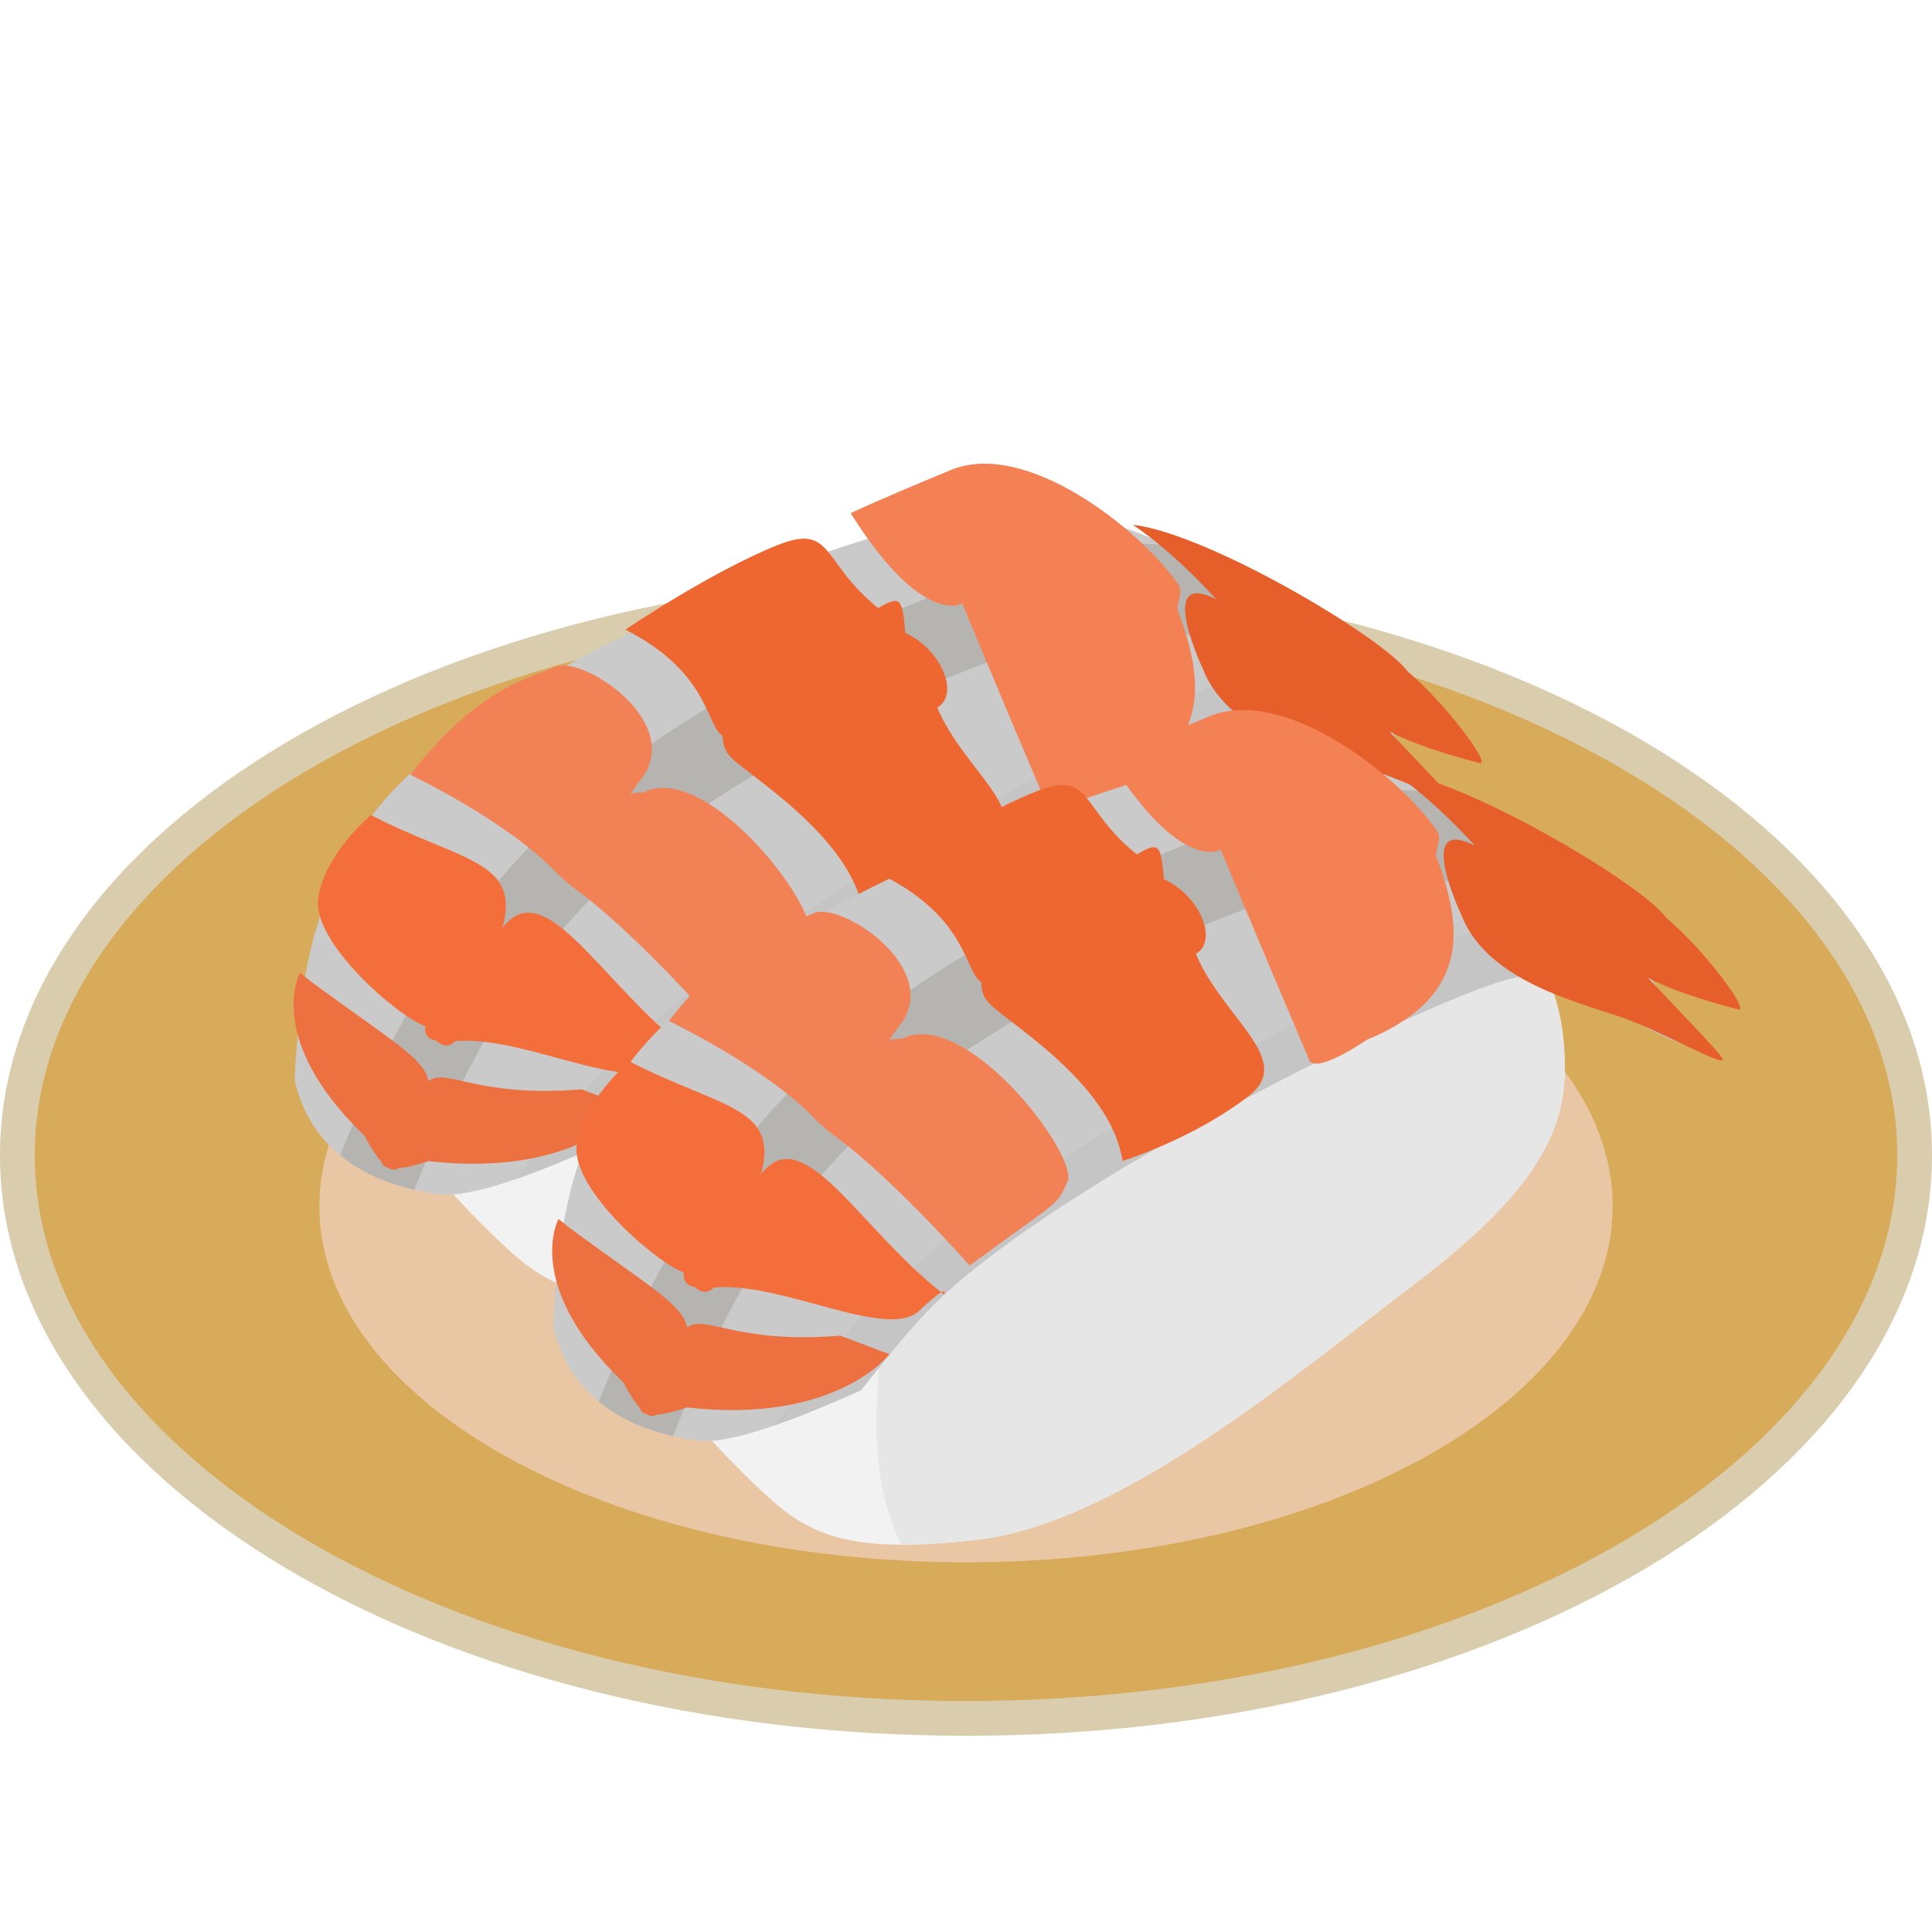
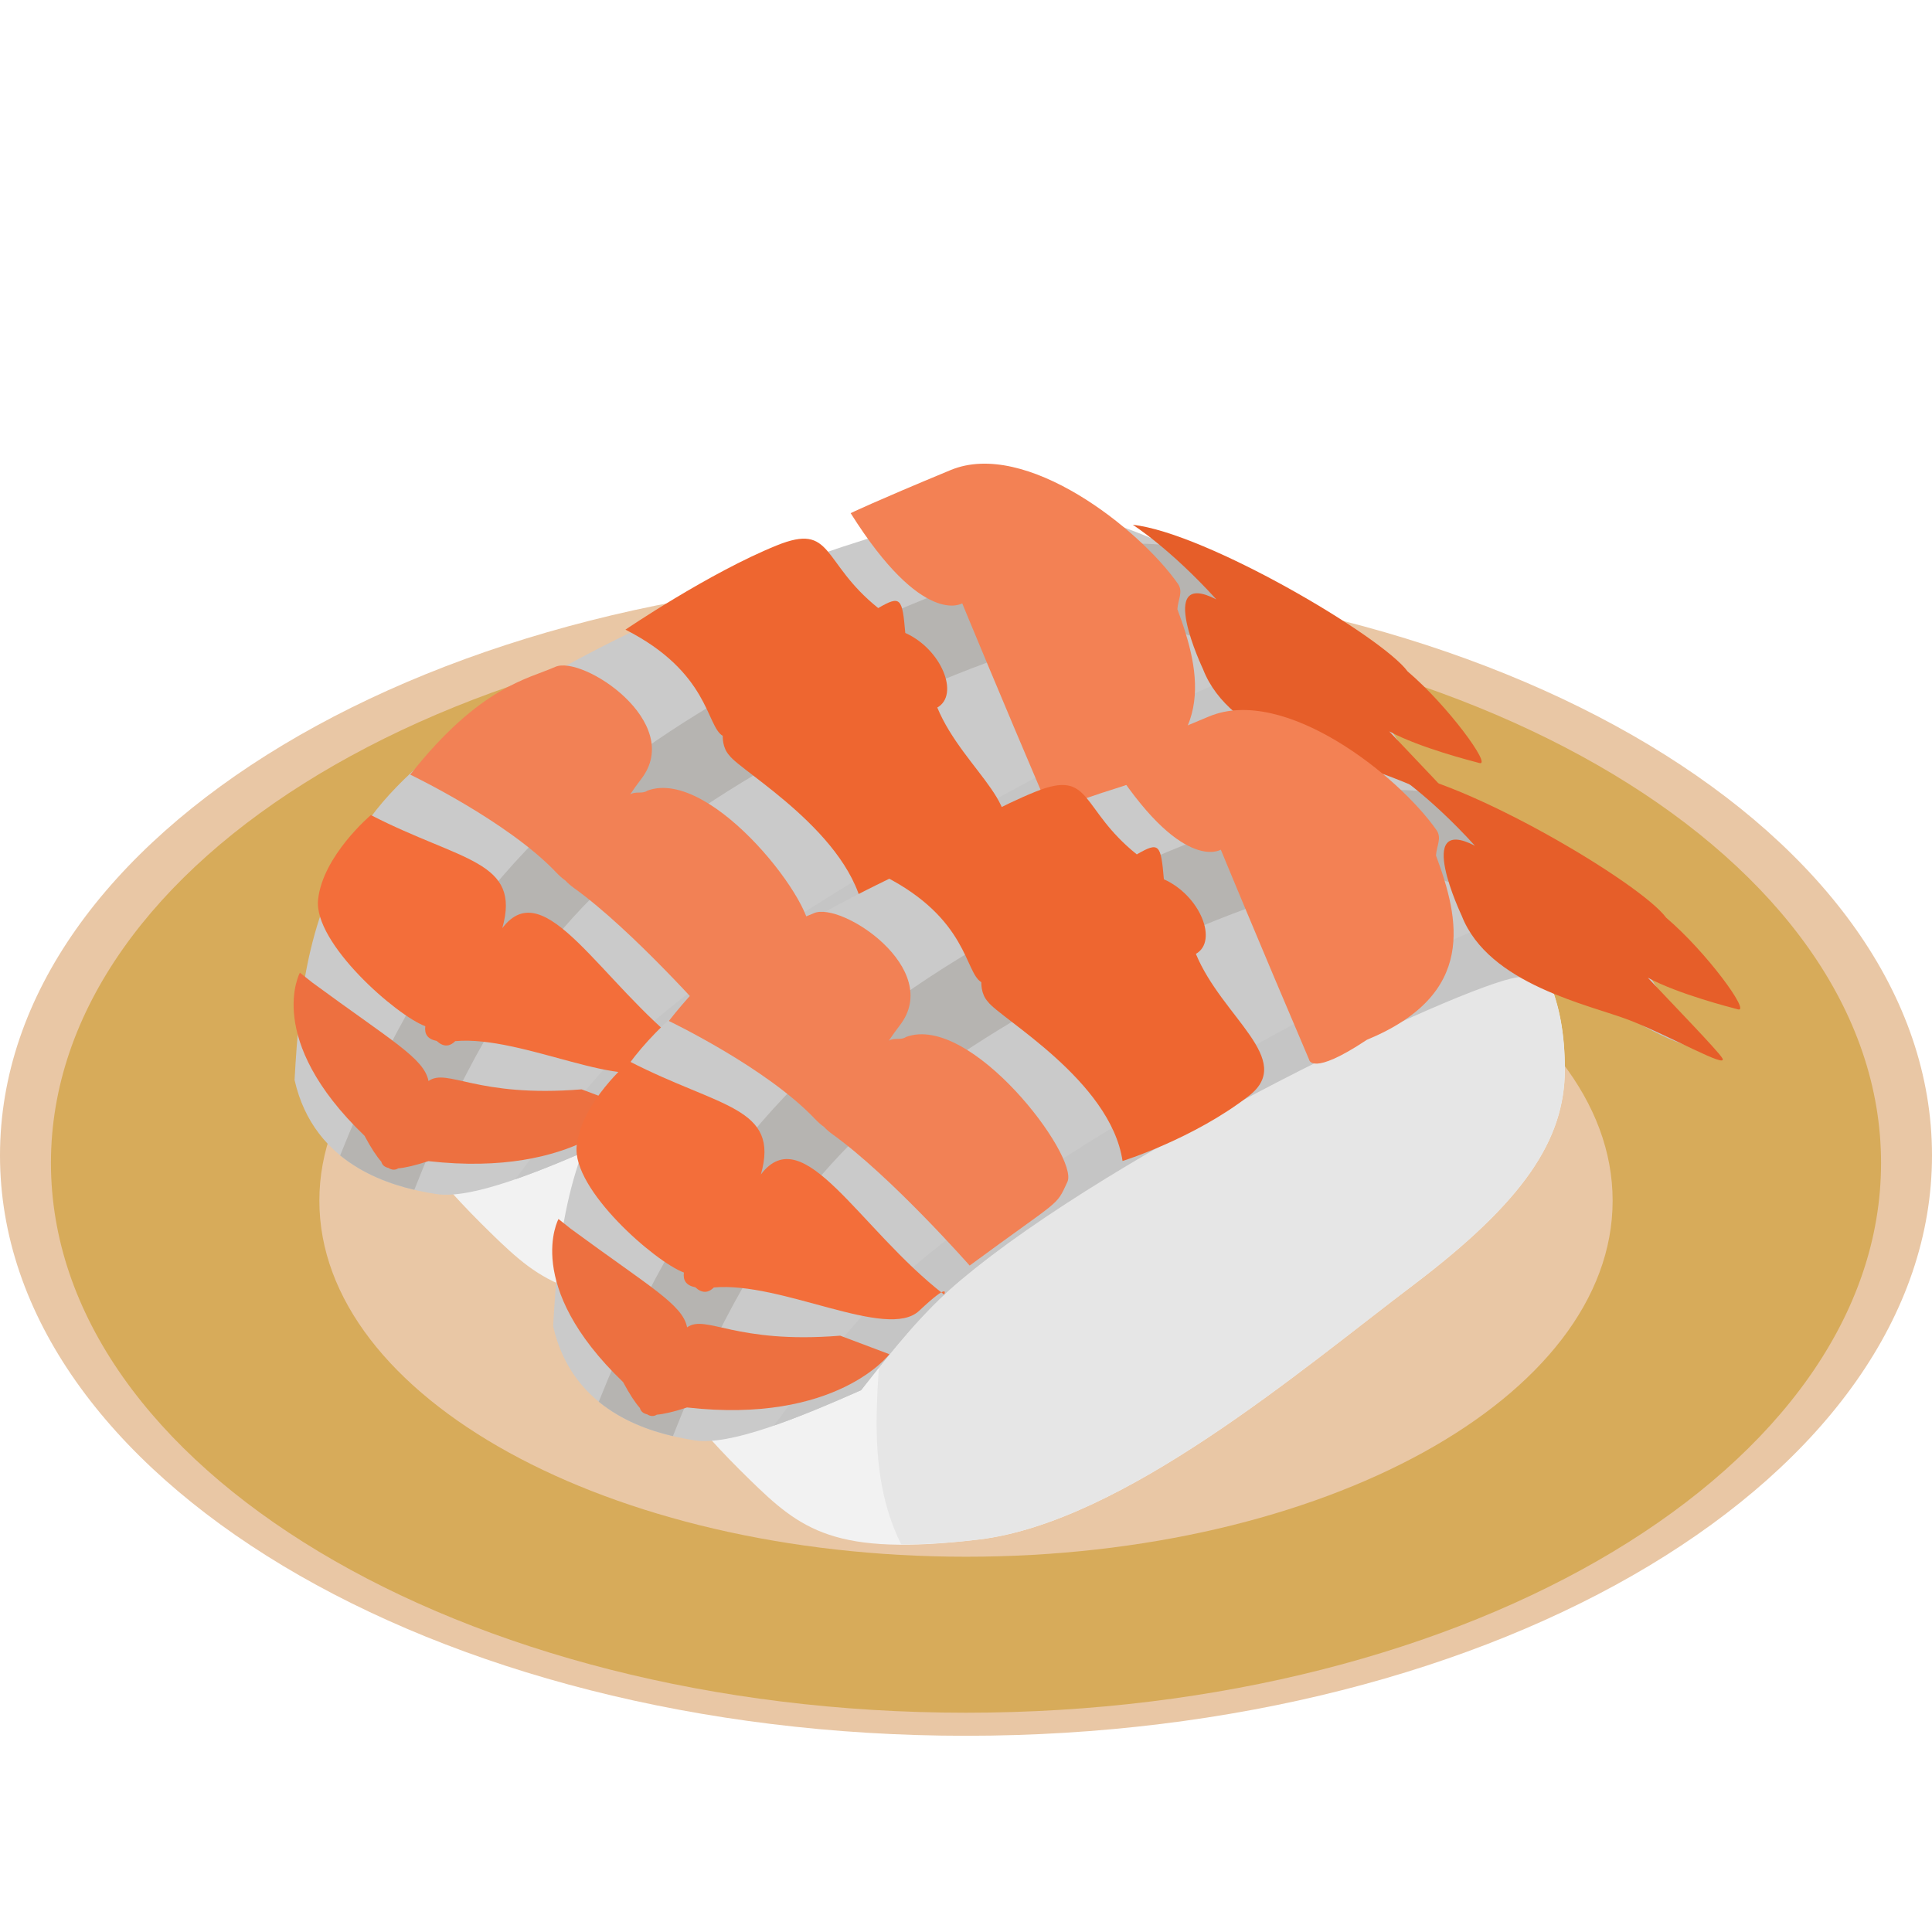
<svg xmlns="http://www.w3.org/2000/svg" viewBox="0 0 512 512" xml:space="preserve" version="1.1" id="svg2" width="512" height="512">
  <defs id="defs6">
    <clipPath id="clipPath16" clipPathUnits="userSpaceOnUse">
      <path id="path18" d="M 0,36 H 36 V 0 H 0 Z" />
    </clipPath>
    <clipPath id="clipPath28" clipPathUnits="userSpaceOnUse">
      <path id="path30" d="M 2.442,20.978 C 2.264,20.911 2.11,20.797 1.995,20.646 v 0 C 0.755,19.012 -0.619,12.529 3,9 V 9 C 6.557,5.532 9.822,4.696 11.777,4.505 v 0 C 11.81,4.502 11.885,4.498 11.918,4.498 v 0 c 2.458,0 18.332,10.761 19.524,13.235 v 0 c 1.371,2.842 1.281,8.399 -1.98,10.298 v 0 c -0.395,0.23 -0.914,0.337 -1.633,0.337 v 0 c -5.581,0 -24.582,-7.088 -25.387,-7.39" />
    </clipPath>
    <clipPath id="clipPath40" clipPathUnits="userSpaceOnUse">
      <path id="path42" d="M 0,36 H 36 V 0 H 0 Z" />
    </clipPath>
    <clipPath id="clipPath16-3" clipPathUnits="userSpaceOnUse">
      <path id="path18-6" d="M 0,36 H 36 V 0 H 0 Z" />
    </clipPath>
    <clipPath id="clipPath28-7" clipPathUnits="userSpaceOnUse">
      <path id="path30-5" d="M 2.442,20.978 C 2.264,20.911 2.11,20.797 1.995,20.646 v 0 C 0.755,19.012 -0.619,12.529 3,9 V 9 C 6.557,5.532 9.822,4.696 11.777,4.505 v 0 C 11.81,4.502 11.885,4.498 11.918,4.498 v 0 c 2.458,0 18.332,10.761 19.524,13.235 v 0 c 1.371,2.842 1.281,8.399 -1.98,10.298 v 0 c -0.395,0.23 -0.914,0.337 -1.633,0.337 v 0 c -5.581,0 -24.582,-7.088 -25.387,-7.39" />
    </clipPath>
    <clipPath id="clipPath16-9" clipPathUnits="userSpaceOnUse">
      <path id="path18-3" d="M 0,36 H 36 V 0 H 0 Z" />
    </clipPath>
    <clipPath id="clipPath28-6" clipPathUnits="userSpaceOnUse">
      <path id="path30-0" d="M 2.442,20.978 C 2.264,20.911 2.11,20.797 1.995,20.646 v 0 C 0.755,19.012 -0.619,12.529 3,9 V 9 C 6.557,5.532 9.822,4.696 11.777,4.505 v 0 C 11.81,4.502 11.885,4.498 11.918,4.498 v 0 c 2.458,0 18.332,10.761 19.524,13.235 v 0 c 1.371,2.842 1.281,8.399 -1.98,10.298 v 0 c -0.395,0.23 -0.914,0.337 -1.633,0.337 v 0 c -5.581,0 -24.582,-7.088 -25.387,-7.39" />
    </clipPath>
    <clipPath id="clipPath16-9-3" clipPathUnits="userSpaceOnUse">
      <path id="path18-3-6" d="M 0,36 H 36 V 0 H 0 Z" />
    </clipPath>
    <clipPath id="clipPath28-6-7" clipPathUnits="userSpaceOnUse">
      <path id="path30-0-5" d="M 2.442,20.978 C 2.264,20.911 2.11,20.797 1.995,20.646 v 0 C 0.755,19.012 -0.619,12.529 3,9 V 9 C 6.557,5.532 9.822,4.696 11.777,4.505 v 0 C 11.81,4.502 11.885,4.498 11.918,4.498 v 0 c 2.458,0 18.332,10.761 19.524,13.235 v 0 c 1.371,2.842 1.281,8.399 -1.98,10.298 v 0 c -0.395,0.23 -0.914,0.337 -1.633,0.337 v 0 c -5.581,0 -24.582,-7.088 -25.387,-7.39" />
    </clipPath>
    <clipPath id="clipPath16-9-7" clipPathUnits="userSpaceOnUse">
      <path id="path18-3-9" d="M 0,36 H 36 V 0 H 0 Z" />
    </clipPath>
    <clipPath id="clipPath28-6-2" clipPathUnits="userSpaceOnUse">
      <path id="path30-0-0" d="M 2.442,20.978 C 2.264,20.911 2.11,20.797 1.995,20.646 v 0 C 0.755,19.012 -0.619,12.529 3,9 V 9 C 6.557,5.532 9.822,4.696 11.777,4.505 v 0 C 11.81,4.502 11.885,4.498 11.918,4.498 v 0 c 2.458,0 18.332,10.761 19.524,13.235 v 0 c 1.371,2.842 1.281,8.399 -1.98,10.298 v 0 c -0.395,0.23 -0.914,0.337 -1.633,0.337 v 0 c -5.581,0 -24.582,-7.088 -25.387,-7.39" />
    </clipPath>
    <clipPath id="clipPath16-9-78" clipPathUnits="userSpaceOnUse">
      <path id="path18-3-4" d="M 0,36 H 36 V 0 H 0 Z" />
    </clipPath>
    <clipPath id="clipPath28-6-5" clipPathUnits="userSpaceOnUse">
      <path id="path30-0-03" d="M 2.442,20.978 C 2.264,20.911 2.11,20.797 1.995,20.646 v 0 C 0.755,19.012 -0.619,12.529 3,9 V 9 C 6.557,5.532 9.822,4.696 11.777,4.505 v 0 C 11.81,4.502 11.885,4.498 11.918,4.498 v 0 c 2.458,0 18.332,10.761 19.524,13.235 v 0 c 1.371,2.842 1.281,8.399 -1.98,10.298 v 0 c -0.395,0.23 -0.914,0.337 -1.633,0.337 v 0 c -5.581,0 -24.582,-7.088 -25.387,-7.39" />
    </clipPath>
    <clipPath id="clipPath16-9-7-6" clipPathUnits="userSpaceOnUse">
      <path id="path18-3-9-1" d="M 0,36 H 36 V 0 H 0 Z" />
    </clipPath>
    <clipPath id="clipPath28-6-2-0" clipPathUnits="userSpaceOnUse">
      <path id="path30-0-0-6" d="M 2.442,20.978 C 2.264,20.911 2.11,20.797 1.995,20.646 v 0 C 0.755,19.012 -0.619,12.529 3,9 V 9 C 6.557,5.532 9.822,4.696 11.777,4.505 v 0 C 11.81,4.502 11.885,4.498 11.918,4.498 v 0 c 2.458,0 18.332,10.761 19.524,13.235 v 0 c 1.371,2.842 1.281,8.399 -1.98,10.298 v 0 c -0.395,0.23 -0.914,0.337 -1.633,0.337 v 0 c -5.581,0 -24.582,-7.088 -25.387,-7.39" />
    </clipPath>
    <clipPath id="clipPath16-9-78-4" clipPathUnits="userSpaceOnUse">
      <path id="path18-3-4-9" d="M 0,36 H 36 V 0 H 0 Z" />
    </clipPath>
    <clipPath id="clipPath28-6-5-2" clipPathUnits="userSpaceOnUse">
      <path id="path30-0-03-0" d="M 2.442,20.978 C 2.264,20.911 2.11,20.797 1.995,20.646 v 0 C 0.755,19.012 -0.619,12.529 3,9 V 9 C 6.557,5.532 9.822,4.696 11.777,4.505 v 0 C 11.81,4.502 11.885,4.498 11.918,4.498 v 0 c 2.458,0 18.332,10.761 19.524,13.235 v 0 c 1.371,2.842 1.281,8.399 -1.98,10.298 v 0 c -0.395,0.23 -0.914,0.337 -1.633,0.337 v 0 c -5.581,0 -24.582,-7.088 -25.387,-7.39" />
    </clipPath>
    <clipPath id="clipPath16-9-1" clipPathUnits="userSpaceOnUse">
      <path id="path18-3-0" d="M 0,36 H 36 V 0 H 0 Z" />
    </clipPath>
    <clipPath id="clipPath28-6-3" clipPathUnits="userSpaceOnUse">
      <path id="path30-0-04" d="M 2.442,20.978 C 2.264,20.911 2.11,20.797 1.995,20.646 v 0 C 0.755,19.012 -0.619,12.529 3,9 V 9 C 6.557,5.532 9.822,4.696 11.777,4.505 v 0 C 11.81,4.502 11.885,4.498 11.918,4.498 v 0 c 2.458,0 18.332,10.761 19.524,13.235 v 0 c 1.371,2.842 1.281,8.399 -1.98,10.298 v 0 c -0.395,0.23 -0.914,0.337 -1.633,0.337 v 0 c -5.581,0 -24.582,-7.088 -25.387,-7.39" />
    </clipPath>
    <clipPath id="clipPath16-4" clipPathUnits="userSpaceOnUse">
      <path id="path18-4" d="M 0,36 H 36 V 0 H 0 Z" />
    </clipPath>
    <clipPath id="clipPath28-4" clipPathUnits="userSpaceOnUse">
      <path id="path30-7" d="M 2.442,20.978 C 2.264,20.911 2.11,20.797 1.995,20.646 v 0 C 0.755,19.012 -0.619,12.529 3,9 V 9 C 6.557,5.532 9.822,4.696 11.777,4.505 v 0 C 11.81,4.502 11.885,4.498 11.918,4.498 v 0 c 2.458,0 18.332,10.761 19.524,13.235 v 0 c 1.371,2.842 1.281,8.399 -1.98,10.298 v 0 c -0.395,0.23 -0.914,0.337 -1.633,0.337 v 0 c -5.581,0 -24.582,-7.088 -25.387,-7.39" />
    </clipPath>
  </defs>
  <g id="layer3" style="display:inline" transform="translate(0,467)">
-     <g id="g1391" transform="matrix(11.55997,0,0,11.55999,-4.099402,-482.1425)">
-       <ellipse ry="12.907" rx="21.747" cy="27.797" cx="22.5" id="path13935" style="opacity:1;fill:#d7ab5a;fill-opacity:1;stroke:#dacdae;stroke-width:0.797;stroke-linecap:round;stroke-linejoin:round;stroke-miterlimit:4;stroke-dasharray:none;stroke-dashoffset:0;stroke-opacity:1" />
-       <ellipse ry="8.163" rx="14.824" cy="28.962" cx="22.5" id="path13935-2" style="opacity:1;fill:#e9c7a5;fill-opacity:1;stroke:none;stroke-width:0.028;stroke-linecap:round;stroke-linejoin:round;stroke-miterlimit:4;stroke-dasharray:0.169, 0.056;stroke-dashoffset:0;stroke-opacity:1" />
+     <g id="g1725" transform="translate(43.89737,-364.0726)">
+       <ellipse ry="153.809" rx="256" cy="203.264" cx="212.103" id="path879" style="opacity:1;vector-effect:none;fill:#e9c7a5;fill-opacity:1;stroke:none;stroke-width:13.268;stroke-linecap:butt;stroke-linejoin:miter;stroke-miterlimit:4;stroke-dasharray:none;stroke-dashoffset:0;stroke-opacity:1" />
+       <path id="path879-6" d="m 212.103,59.565 a 242.5,145.698 0 0 0 -242.5,145.699 242.5,145.698 0 0 0 242.5,145.697 242.5,145.698 0 0 0 242.5,-145.697 242.5,145.698 0 0 0 -242.5,-145.699 z m 0,61.338 A 171.365,94.36 0 0 1 383.468,215.264 171.365,94.36 0 0 1 212.103,309.623 171.365,94.36 0 0 1 40.737,215.264 171.365,94.36 0 0 1 212.103,120.903 Z" style="display:inline;opacity:1;vector-effect:none;fill:#d7ab5a;fill-opacity:1;stroke:none;stroke-width:12.568;stroke-linecap:butt;stroke-linejoin:miter;stroke-miterlimit:4;stroke-dasharray:none;stroke-dashoffset:0;stroke-opacity:1" />
    </g>
  </g>
  <g id="layer2" style="display:inline" transform="translate(0,467)">
    <g id="g4939">
      <g transform="matrix(11.55997,0,0,11.55999,-79.52106,-540.5309)" id="g967-6">
        <path style="opacity:1;vector-effect:none;fill:#f2f2f2;fill-opacity:1;stroke:none;stroke-width:0.965;stroke-linecap:butt;stroke-linejoin:miter;stroke-miterlimit:4;stroke-dasharray:none;stroke-dashoffset:0;stroke-opacity:1" d="m 29.827,20.553 c -3.096,0.563 -9.893,2.901 -12.21,4.318 -2.317,1.417 -2.115,4.052 -2.106,5.532 0.009,1.48 1.425,3.058 2.615,4.22 1.189,1.162 1.956,1.779 5.264,1.384 3.309,-0.396 7.404,-3.901 9.95,-5.826 2.545,-1.925 3.485,-3.338 3.485,-4.953 1.49e-4,-1.616 -0.493,-2.636 -1.524,-3.695 -1.032,-1.059 -2.376,-1.542 -5.473,-0.979 z" id="path886-1" />
        <path style="opacity:1;vector-effect:none;fill:#e6e6e6;fill-opacity:1;stroke:none;stroke-width:1.002;stroke-linecap:butt;stroke-linejoin:miter;stroke-miterlimit:4;stroke-dasharray:none;stroke-dashoffset:0;stroke-opacity:1" d="m 31.844,20.32 c -0.578,0.017 -1.244,0.092 -2.018,0.232 -1.913,0.348 -5.236,1.374 -8.045,2.441 -1.088,2.069 -0.552,4.38 -0.554,6.729 8.54e-4,2.221 -0.596,4.411 0.382,6.395 0.503,0.003 1.074,-0.027 1.779,-0.111 3.309,-0.396 7.406,-3.901 9.951,-5.826 2.545,-1.925 3.485,-3.337 3.484,-4.953 1.49e-4,-1.616 -0.494,-2.636 -1.525,-3.695 -0.774,-0.794 -1.722,-1.263 -3.455,-1.211 z" id="path927-8" />
      </g>
      <path id="path12905-2-7" d="m 271.632,-333.125 c -30.442,0.192 -145.619,41.175 -174.88,84.818 -14.833,22.124 -17.322,42.929 -18.692,67.506 5.168,22.837 25.91,28.471 37.565,30.237 9.214,1.396 26.528,-5.548 44.038,-13.298 8.511,-10.849 16.378,-20.777 26.105,-28.948 42.135,-35.394 132.823,-86.963 146.133,-93.106 13.31,-6.143 36.604,30.204 51.45,31.74 -16.126,-17.15 -19.692,-32.279 -34.538,-44.566 -15.219,-12.595 -48.908,-31.715 -74.505,-34.274 -0.8,-0.08 -1.694,-0.116 -2.676,-0.11 z" style="opacity:1;fill:#cacaca;fill-opacity:1;stroke:none;stroke-width:0.26;stroke-linecap:round;stroke-linejoin:round;stroke-miterlimit:4;stroke-dasharray:1.558, 0.519;stroke-dashoffset:0;stroke-opacity:1" />
      <path id="path12905-0-0-9" d="m 336.027,-288.703 c -12.765,0.131 -27.609,9.832 -43.217,18.034 -22.772,11.967 -103.117,53.805 -133.047,87.329 -10.439,11.693 -17.171,20.69 -23.173,28.85 7.154,-2.484 15.087,-5.838 23.074,-9.372 8.511,-10.849 16.378,-20.777 26.105,-28.948 42.135,-35.394 133.018,-78.184 147.507,-80.413 14.957,-2.301 35.23,17.511 50.077,19.047 -16.126,-17.15 -18.527,-17.335 -33.374,-29.622 -4.28,-3.542 -8.956,-4.957 -13.951,-4.906 z" style="opacity:1;fill:#c5c5c5;fill-opacity:1;stroke:none;stroke-width:0.26;stroke-linecap:round;stroke-linejoin:round;stroke-miterlimit:4;stroke-dasharray:1.558, 0.519;stroke-dashoffset:0;stroke-opacity:1" />
      <path id="path4737-2" d="m 302.412,-322.92 c -13.17,-0.108 -28.062,4.067 -44.644,9.888 -22.109,7.762 -46.474,19.408 -68.519,32.541 -42.451,25.29 -73.887,56.481 -99.1,119.684 6.146,5.038 13.434,7.666 19.651,9.121 23.851,-60.67 50.28,-86.233 90.527,-110.21 20.839,-12.415 44.221,-23.557 64.611,-30.715 20.39,-7.158 38.541,-9.375 44.412,-7.785 19.428,5.262 33.932,16.614 33.932,16.614 l 13.46,-16.95 c 0,0 -17.365,-13.956 -41.734,-20.556 -4.007,-1.085 -8.206,-1.596 -12.596,-1.632 z" style="color:#000000;font-style:normal;font-variant:normal;font-weight:normal;font-stretch:normal;font-size:medium;line-height:normal;font-family:sans-serif;font-variant-ligatures:normal;font-variant-position:normal;font-variant-caps:normal;font-variant-numeric:normal;font-variant-alternates:normal;font-feature-settings:normal;text-indent:0;text-align:start;text-decoration:none;text-decoration-line:none;text-decoration-style:solid;text-decoration-color:#000000;letter-spacing:normal;word-spacing:normal;text-transform:none;writing-mode:lr-tb;direction:ltr;text-orientation:mixed;dominant-baseline:auto;baseline-shift:baseline;text-anchor:start;white-space:normal;shape-padding:0;clip-rule:nonzero;display:inline;overflow:visible;visibility:visible;opacity:1;isolation:auto;mix-blend-mode:normal;color-interpolation:sRGB;color-interpolation-filters:linearRGB;solid-color:#000000;solid-opacity:1;vector-effect:none;fill:#b6b4b1;fill-opacity:1;fill-rule:nonzero;stroke:none;stroke-width:21.645;stroke-linecap:butt;stroke-linejoin:miter;stroke-miterlimit:4;stroke-dasharray:none;stroke-dashoffset:0;stroke-opacity:1;color-rendering:auto;image-rendering:auto;shape-rendering:auto;text-rendering:auto;enable-background:accumulate" />
      <path id="path898-0" d="m 278.394,-251.477 c 0,0 0.524,4.599 15.303,-5.241 29.295,-12.098 24.544,-32.053 18.324,-48.853 0.17,-2.62 1.581,-4.579 0.165,-6.684 -10.211,-14.599 -40.351,-38.433 -60.271,-30.169 -20.773,8.618 -26.482,11.415 -26.482,11.415 19.154,30.459 29.567,23.901 29.567,23.901 0,0 9.228,22.42 23.394,55.631 z" style="opacity:1;vector-effect:none;fill:#f38154;fill-opacity:1;stroke:none;stroke-width:0.89;stroke-linecap:butt;stroke-linejoin:miter;stroke-miterlimit:4;stroke-dasharray:none;stroke-dashoffset:0;stroke-opacity:1" />
      <path id="path900-2" d="m 193.291,-266.795 c 3.169,4.36 32.494,20.868 35.666,42.187 0,0 18.756,-5.837 33.489,-17.259 12.395,-9.609 -7.087,-20.747 -14.056,-37.629 5.986,-3.374 1.124,-15.473 -8.48,-19.767 -0.795,-9.331 -1.239,-10.035 -7.173,-6.593 -15.207,-12.172 -11.8,-22.706 -26.875,-16.607 -17.918,7.249 -40.109,22.324 -40.109,22.324 22.259,11.321 21.381,25.521 25.773,28.142 0.041,0.172 -0.185,3.091 1.765,5.202 z" style="opacity:1;vector-effect:none;fill:#ee6630;fill-opacity:1;stroke:none;stroke-width:0.848;stroke-linecap:butt;stroke-linejoin:miter;stroke-miterlimit:4;stroke-dasharray:none;stroke-dashoffset:0;stroke-opacity:1" />
      <path id="path902-3" d="m 150.867,-232.649 c 0.398,0.344 0.838,0.691 1.321,1.039 15.48,11.133 36.25,34.718 36.25,34.718 24.572,-18.11 22.76,-15.418 25.901,-22.169 3.141,-6.752 -25.607,-44.794 -42.782,-38.406 -1.314,0.957 -3.085,0.069 -4.553,0.995 0.936,-1.391 1.884,-2.747 2.861,-3.998 11.754,-15.057 -15.532,-33.012 -22.726,-29.798 -7.194,3.215 -19.936,5.138 -38.428,28.553 10e-6,0 25.852,12.353 38.748,25.978 0.801,0.846 1.585,1.532 2.354,2.074 0.312,0.336 0.662,0.674 1.055,1.014 z" style="opacity:1;vector-effect:none;fill:#f28155;fill-opacity:1;stroke:none;stroke-width:0.868;stroke-linecap:butt;stroke-linejoin:miter;stroke-miterlimit:4;stroke-dasharray:none;stroke-dashoffset:0;stroke-opacity:1" />
      <path id="path904-7" d="m 116.989,-190.244 c 1.334,0.641 2.535,0.271 3.66,-0.845 18.018,-1.627 45.931,14.128 54.395,6.188 8.531,-8.003 6.629,-4.298 6.629,-4.298 -22.574,-17.454 -37.285,-46.711 -48.558,-31.835 5.089,-17.957 -10.853,-17.612 -34.831,-29.965 0,0 -12.735,10.761 -13.988,22.391 -1.244,11.542 20.744,30.715 28.417,33.567 -0.278,2.049 0.57,3.417 3.009,3.899 0.435,0.388 0.858,0.702 1.267,0.898 z" style="opacity:1;vector-effect:none;fill:#f36e3a;fill-opacity:1;stroke:none;stroke-width:0.86;stroke-linecap:butt;stroke-linejoin:miter;stroke-miterlimit:4;stroke-dasharray:none;stroke-dashoffset:0;stroke-opacity:1" />
      <path id="path906-5" d="m 103.328,-157.264 c 0.826,0.372 1.546,0.299 2.189,-0.106 1.923,-0.171 4.531,-0.771 8.019,-1.916 39.617,4.478 53.632,-14.114 53.632,-14.114 l -13.031,-4.911 c -27.937,2.262 -35.526,-5.765 -40.58,-2.208 -1.158,-6.022 -9.743,-10.612 -30.848,-26.138 l -3.23,-2.574 c 0,0 -9.579,17.544 17.121,43.224 1.717,3.21 3.18,5.426 4.449,6.864 0.207,0.836 0.811,1.413 1.915,1.671 0.121,0.071 0.247,0.155 0.364,0.208 z" style="opacity:1;vector-effect:none;fill:#ed7040;fill-opacity:1;stroke:none;stroke-width:0.82;stroke-linecap:butt;stroke-linejoin:miter;stroke-miterlimit:4;stroke-dasharray:none;stroke-dashoffset:0;stroke-opacity:1" />
      <path id="path896-9" d="m 318.835,-289.615 c 7.114,18.283 33.856,23.589 44.514,27.718 10.657,4.129 26.29,13.06 24.545,10.034 -1.058,-1.835 -13.392,-14.571 -19.74,-21.321 8.162,4.385 21.866,7.85 23.913,8.397 3.374,0.902 -8.411,-15.282 -19.034,-24.28 -6.745,-9.226 -53.337,-36.717 -72.838,-38.859 0,0 9.819,6.195 22.15,19.774 -16.307,-8.398 -3.509,18.536 -3.509,18.536 z" style="opacity:1;vector-effect:none;fill:#e65e29;fill-opacity:1;stroke:none;stroke-width:0.698;stroke-linecap:butt;stroke-linejoin:miter;stroke-miterlimit:4;stroke-dasharray:none;stroke-dashoffset:0;stroke-opacity:1" />
    </g>
  </g>
  <g id="layer1" style="display:inline" transform="translate(0,467)">
    <g id="g4953">
      <g transform="matrix(11.55997,0,0,11.55999,-10.99094,-475.251)" id="g967">
        <path style="opacity:1;vector-effect:none;fill:#f2f2f2;fill-opacity:1;stroke:none;stroke-width:0.965;stroke-linecap:butt;stroke-linejoin:miter;stroke-miterlimit:4;stroke-dasharray:none;stroke-dashoffset:0;stroke-opacity:1" d="m 29.827,20.553 c -3.096,0.563 -9.893,2.901 -12.21,4.318 -2.317,1.417 -2.115,4.052 -2.106,5.532 0.009,1.48 1.425,3.058 2.615,4.22 1.189,1.162 1.956,1.779 5.264,1.384 3.309,-0.396 7.404,-3.901 9.95,-5.826 2.545,-1.925 3.485,-3.338 3.485,-4.953 1.49e-4,-1.616 -0.493,-2.636 -1.524,-3.695 -1.032,-1.059 -2.376,-1.542 -5.473,-0.979 z" id="path886" />
        <path style="opacity:1;vector-effect:none;fill:#e6e6e6;fill-opacity:1;stroke:none;stroke-width:1.002;stroke-linecap:butt;stroke-linejoin:miter;stroke-miterlimit:4;stroke-dasharray:none;stroke-dashoffset:0;stroke-opacity:1" d="m 31.844,20.32 c -0.578,0.017 -1.244,0.092 -2.018,0.232 -1.913,0.348 -5.236,1.374 -8.045,2.441 -1.088,2.069 -0.552,4.38 -0.554,6.729 8.54e-4,2.221 -0.596,4.411 0.382,6.395 0.503,0.003 1.074,-0.027 1.779,-0.111 3.309,-0.396 7.406,-3.901 9.951,-5.826 2.545,-1.925 3.485,-3.337 3.484,-4.953 1.49e-4,-1.616 -0.494,-2.636 -1.525,-3.695 -0.774,-0.794 -1.722,-1.263 -3.455,-1.211 z" id="path927" />
      </g>
      <path id="path12905-2" d="m 340.162,-267.845 c -30.442,0.192 -145.619,41.175 -174.88,84.818 -14.833,22.124 -17.322,42.929 -18.692,67.506 5.168,22.837 25.91,28.471 37.565,30.237 9.214,1.396 26.528,-5.548 44.038,-13.298 8.511,-10.849 16.378,-20.777 26.105,-28.948 42.135,-35.394 132.823,-86.963 146.133,-93.106 13.31,-6.143 36.604,30.204 51.45,31.74 -16.126,-17.15 -19.692,-32.279 -34.538,-44.566 -15.219,-12.595 -48.908,-31.715 -74.505,-34.274 -0.8,-0.08 -1.694,-0.116 -2.676,-0.11 z" style="opacity:1;fill:#cacaca;fill-opacity:1;stroke:none;stroke-width:0.26;stroke-linecap:round;stroke-linejoin:round;stroke-miterlimit:4;stroke-dasharray:1.558, 0.519;stroke-dashoffset:0;stroke-opacity:1" />
      <path id="path12905-0-0" d="m 404.557,-223.423 c -12.765,0.131 -27.609,9.832 -43.217,18.034 -22.772,11.967 -103.117,53.805 -133.047,87.329 -10.439,11.693 -17.171,20.69 -23.173,28.85 7.154,-2.484 15.087,-5.838 23.074,-9.372 8.511,-10.849 16.378,-20.777 26.105,-28.948 42.135,-35.394 133.018,-78.184 147.507,-80.413 14.957,-2.301 35.23,17.511 50.077,19.047 -16.126,-17.15 -18.527,-17.335 -33.374,-29.622 -4.28,-3.542 -8.956,-4.957 -13.951,-4.906 z" style="opacity:1;fill:#c5c5c5;fill-opacity:1;stroke:none;stroke-width:0.26;stroke-linecap:round;stroke-linejoin:round;stroke-miterlimit:4;stroke-dasharray:1.558, 0.519;stroke-dashoffset:0;stroke-opacity:1" />
      <path id="path4737" d="m 370.942,-257.64 c -13.17,-0.108 -28.062,4.067 -44.644,9.888 -22.109,7.762 -46.474,19.408 -68.519,32.541 -42.451,25.29 -73.887,56.481 -99.1,119.684 6.146,5.038 13.434,7.666 19.651,9.121 23.851,-60.67 50.28,-86.233 90.527,-110.21 20.839,-12.415 44.221,-23.557 64.611,-30.715 20.39,-7.158 38.541,-9.375 44.412,-7.785 19.428,5.262 33.932,16.614 33.932,16.614 l 13.46,-16.95 c 0,0 -17.365,-13.956 -41.734,-20.556 -4.007,-1.085 -8.206,-1.596 -12.596,-1.632 z" style="color:#000000;font-style:normal;font-variant:normal;font-weight:normal;font-stretch:normal;font-size:medium;line-height:normal;font-family:sans-serif;font-variant-ligatures:normal;font-variant-position:normal;font-variant-caps:normal;font-variant-numeric:normal;font-variant-alternates:normal;font-feature-settings:normal;text-indent:0;text-align:start;text-decoration:none;text-decoration-line:none;text-decoration-style:solid;text-decoration-color:#000000;letter-spacing:normal;word-spacing:normal;text-transform:none;writing-mode:lr-tb;direction:ltr;text-orientation:mixed;dominant-baseline:auto;baseline-shift:baseline;text-anchor:start;white-space:normal;shape-padding:0;clip-rule:nonzero;display:inline;overflow:visible;visibility:visible;opacity:1;isolation:auto;mix-blend-mode:normal;color-interpolation:sRGB;color-interpolation-filters:linearRGB;solid-color:#000000;solid-opacity:1;vector-effect:none;fill:#b6b4b1;fill-opacity:1;fill-rule:nonzero;stroke:none;stroke-width:21.645;stroke-linecap:butt;stroke-linejoin:miter;stroke-miterlimit:4;stroke-dasharray:none;stroke-dashoffset:0;stroke-opacity:1;color-rendering:auto;image-rendering:auto;shape-rendering:auto;text-rendering:auto;enable-background:accumulate" />
      <path id="path898" d="m 346.924,-186.197 c 0,0 0.524,4.599 15.303,-5.241 29.295,-12.098 24.544,-32.053 18.324,-48.853 0.17,-2.62 1.581,-4.579 0.165,-6.684 -10.211,-14.599 -40.351,-38.433 -60.271,-30.169 -20.773,8.618 -26.482,11.415 -26.482,11.415 19.154,30.459 29.567,23.901 29.567,23.901 0,0 9.228,22.42 23.394,55.631 z" style="opacity:1;vector-effect:none;fill:#f38154;fill-opacity:1;stroke:none;stroke-width:0.89;stroke-linecap:butt;stroke-linejoin:miter;stroke-miterlimit:4;stroke-dasharray:none;stroke-dashoffset:0;stroke-opacity:1" />
      <path id="path900" d="m 261.821,-201.515 c 3.169,4.36 32.494,20.868 35.666,42.187 0,0 18.756,-5.837 33.489,-17.259 12.395,-9.609 -7.087,-20.747 -14.056,-37.629 5.986,-3.374 1.124,-15.473 -8.48,-19.767 -0.795,-9.331 -1.239,-10.035 -7.173,-6.593 -15.207,-12.172 -11.8,-22.706 -26.875,-16.607 -17.918,7.249 -40.109,22.324 -40.109,22.324 22.259,11.321 21.381,25.521 25.773,28.142 0.041,0.172 -0.185,3.091 1.765,5.202 z" style="opacity:1;vector-effect:none;fill:#ee6630;fill-opacity:1;stroke:none;stroke-width:0.848;stroke-linecap:butt;stroke-linejoin:miter;stroke-miterlimit:4;stroke-dasharray:none;stroke-dashoffset:0;stroke-opacity:1" />
      <path id="path902" d="m 219.398,-167.369 c 0.398,0.344 0.838,0.691 1.321,1.039 15.48,11.133 36.25,34.718 36.25,34.718 24.572,-18.11 22.76,-15.418 25.901,-22.169 3.141,-6.752 -25.607,-44.794 -42.782,-38.406 -1.314,0.957 -3.085,0.069 -4.553,0.995 0.936,-1.391 1.884,-2.747 2.861,-3.998 11.754,-15.057 -15.532,-33.012 -22.726,-29.798 -7.194,3.215 -19.936,5.138 -38.428,28.553 10e-6,0 25.852,12.353 38.748,25.978 0.801,0.846 1.585,1.532 2.354,2.074 0.312,0.336 0.662,0.674 1.055,1.014 z" style="opacity:1;vector-effect:none;fill:#f28155;fill-opacity:1;stroke:none;stroke-width:0.868;stroke-linecap:butt;stroke-linejoin:miter;stroke-miterlimit:4;stroke-dasharray:none;stroke-dashoffset:0;stroke-opacity:1" />
      <path id="path904" d="m 185.519,-124.964 c 1.334,0.641 2.535,0.271 3.66,-0.845 18.018,-1.627 45.931,14.128 54.395,6.188 8.531,-8.003 6.629,-4.298 6.629,-4.298 -22.574,-17.454 -37.285,-46.711 -48.558,-31.835 5.089,-17.957 -10.853,-17.612 -34.831,-29.965 0,0 -12.735,10.761 -13.988,22.391 -1.244,11.542 20.744,30.715 28.417,33.567 -0.278,2.049 0.57,3.417 3.009,3.899 0.435,0.388 0.858,0.702 1.267,0.898 z" style="opacity:1;vector-effect:none;fill:#f36e3a;fill-opacity:1;stroke:none;stroke-width:0.86;stroke-linecap:butt;stroke-linejoin:miter;stroke-miterlimit:4;stroke-dasharray:none;stroke-dashoffset:0;stroke-opacity:1" />
      <path id="path906" d="m 171.858,-91.984 c 0.826,0.372 1.546,0.299 2.189,-0.106 1.923,-0.171 4.531,-0.771 8.019,-1.916 39.617,4.478 53.632,-14.114 53.632,-14.114 l -13.031,-4.911 c -27.937,2.262 -35.526,-5.765 -40.58,-2.208 -1.158,-6.022 -9.743,-10.612 -30.848,-26.138 l -3.23,-2.574 c 0,0 -9.579,17.544 17.121,43.224 1.717,3.21 3.18,5.426 4.449,6.864 0.207,0.836 0.811,1.413 1.915,1.671 0.121,0.071 0.247,0.155 0.364,0.208 z" style="opacity:1;vector-effect:none;fill:#ed7040;fill-opacity:1;stroke:none;stroke-width:0.82;stroke-linecap:butt;stroke-linejoin:miter;stroke-miterlimit:4;stroke-dasharray:none;stroke-dashoffset:0;stroke-opacity:1" />
      <path id="path896" d="m 387.365,-224.335 c 7.114,18.283 33.856,23.589 44.514,27.718 10.657,4.129 26.29,13.06 24.545,10.034 -1.058,-1.835 -13.392,-14.571 -19.74,-21.321 8.162,4.385 21.866,7.85 23.913,8.397 3.374,0.902 -8.411,-15.282 -19.034,-24.28 -6.745,-9.226 -53.337,-36.717 -72.838,-38.859 0,0 9.819,6.195 22.15,19.774 -16.307,-8.398 -3.509,18.536 -3.509,18.536 z" style="opacity:1;vector-effect:none;fill:#e65e29;fill-opacity:1;stroke:none;stroke-width:0.698;stroke-linecap:butt;stroke-linejoin:miter;stroke-miterlimit:4;stroke-dasharray:none;stroke-dashoffset:0;stroke-opacity:1" />
    </g>
  </g>
</svg>
